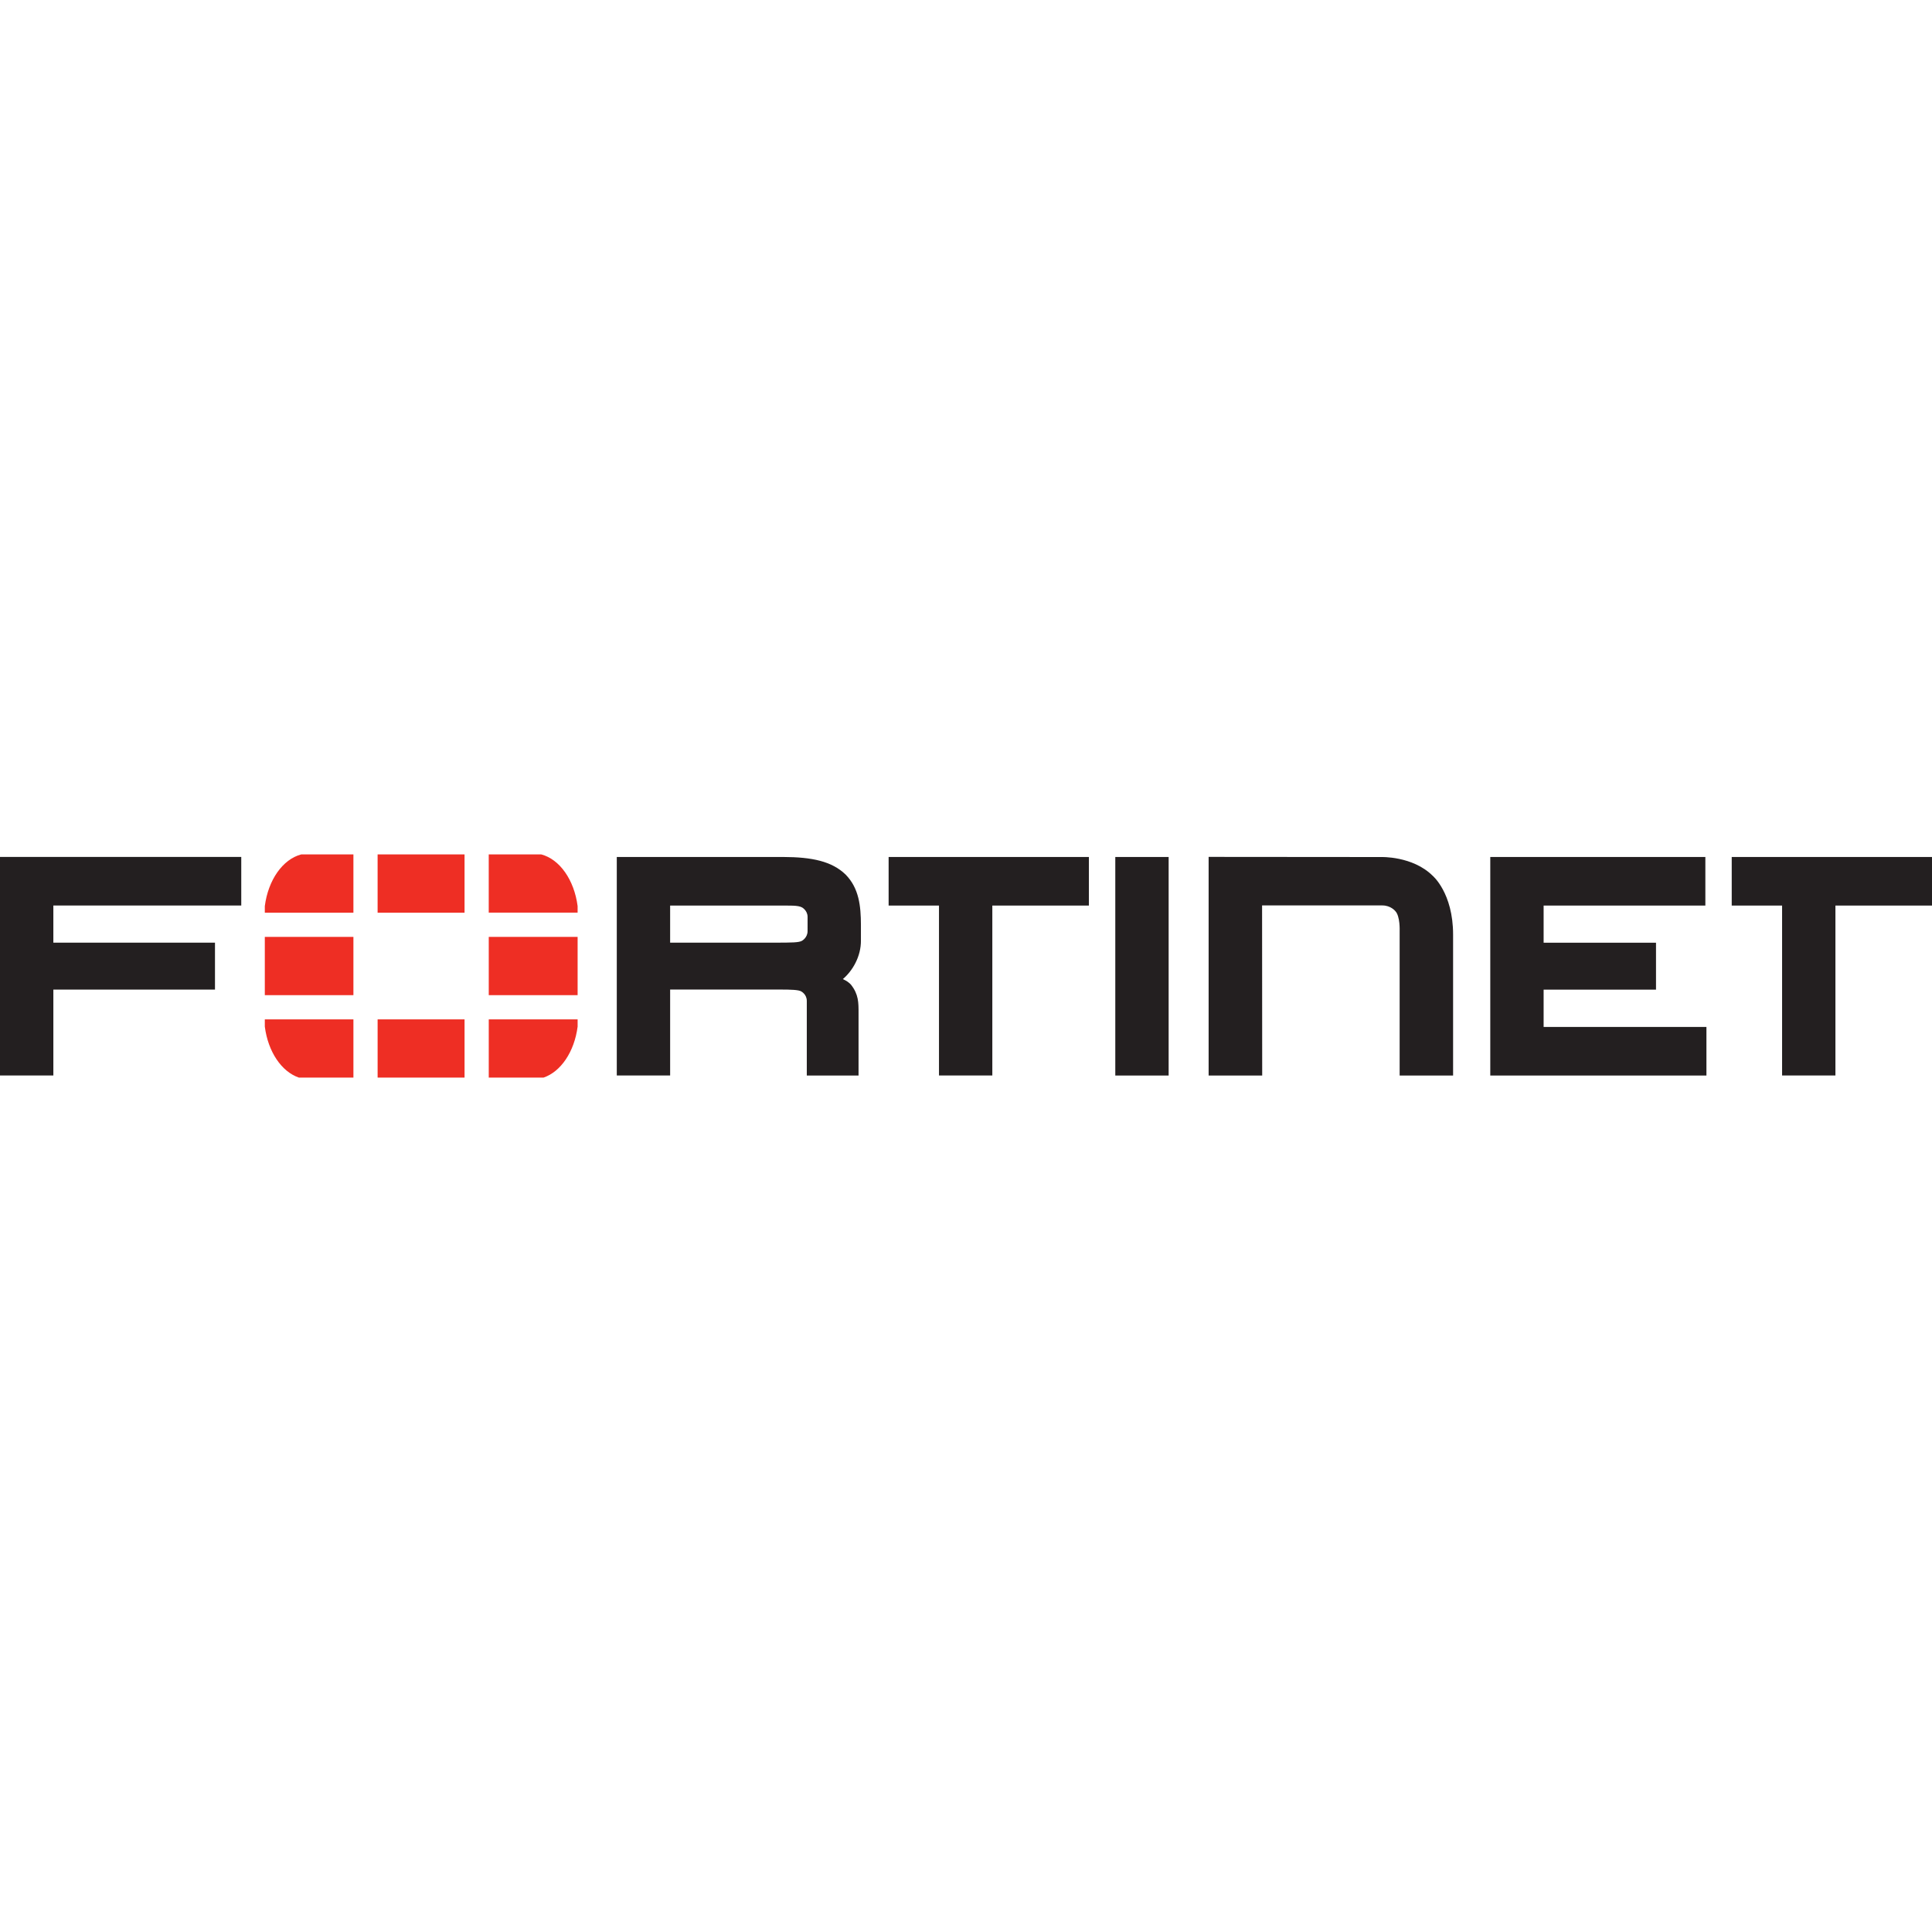
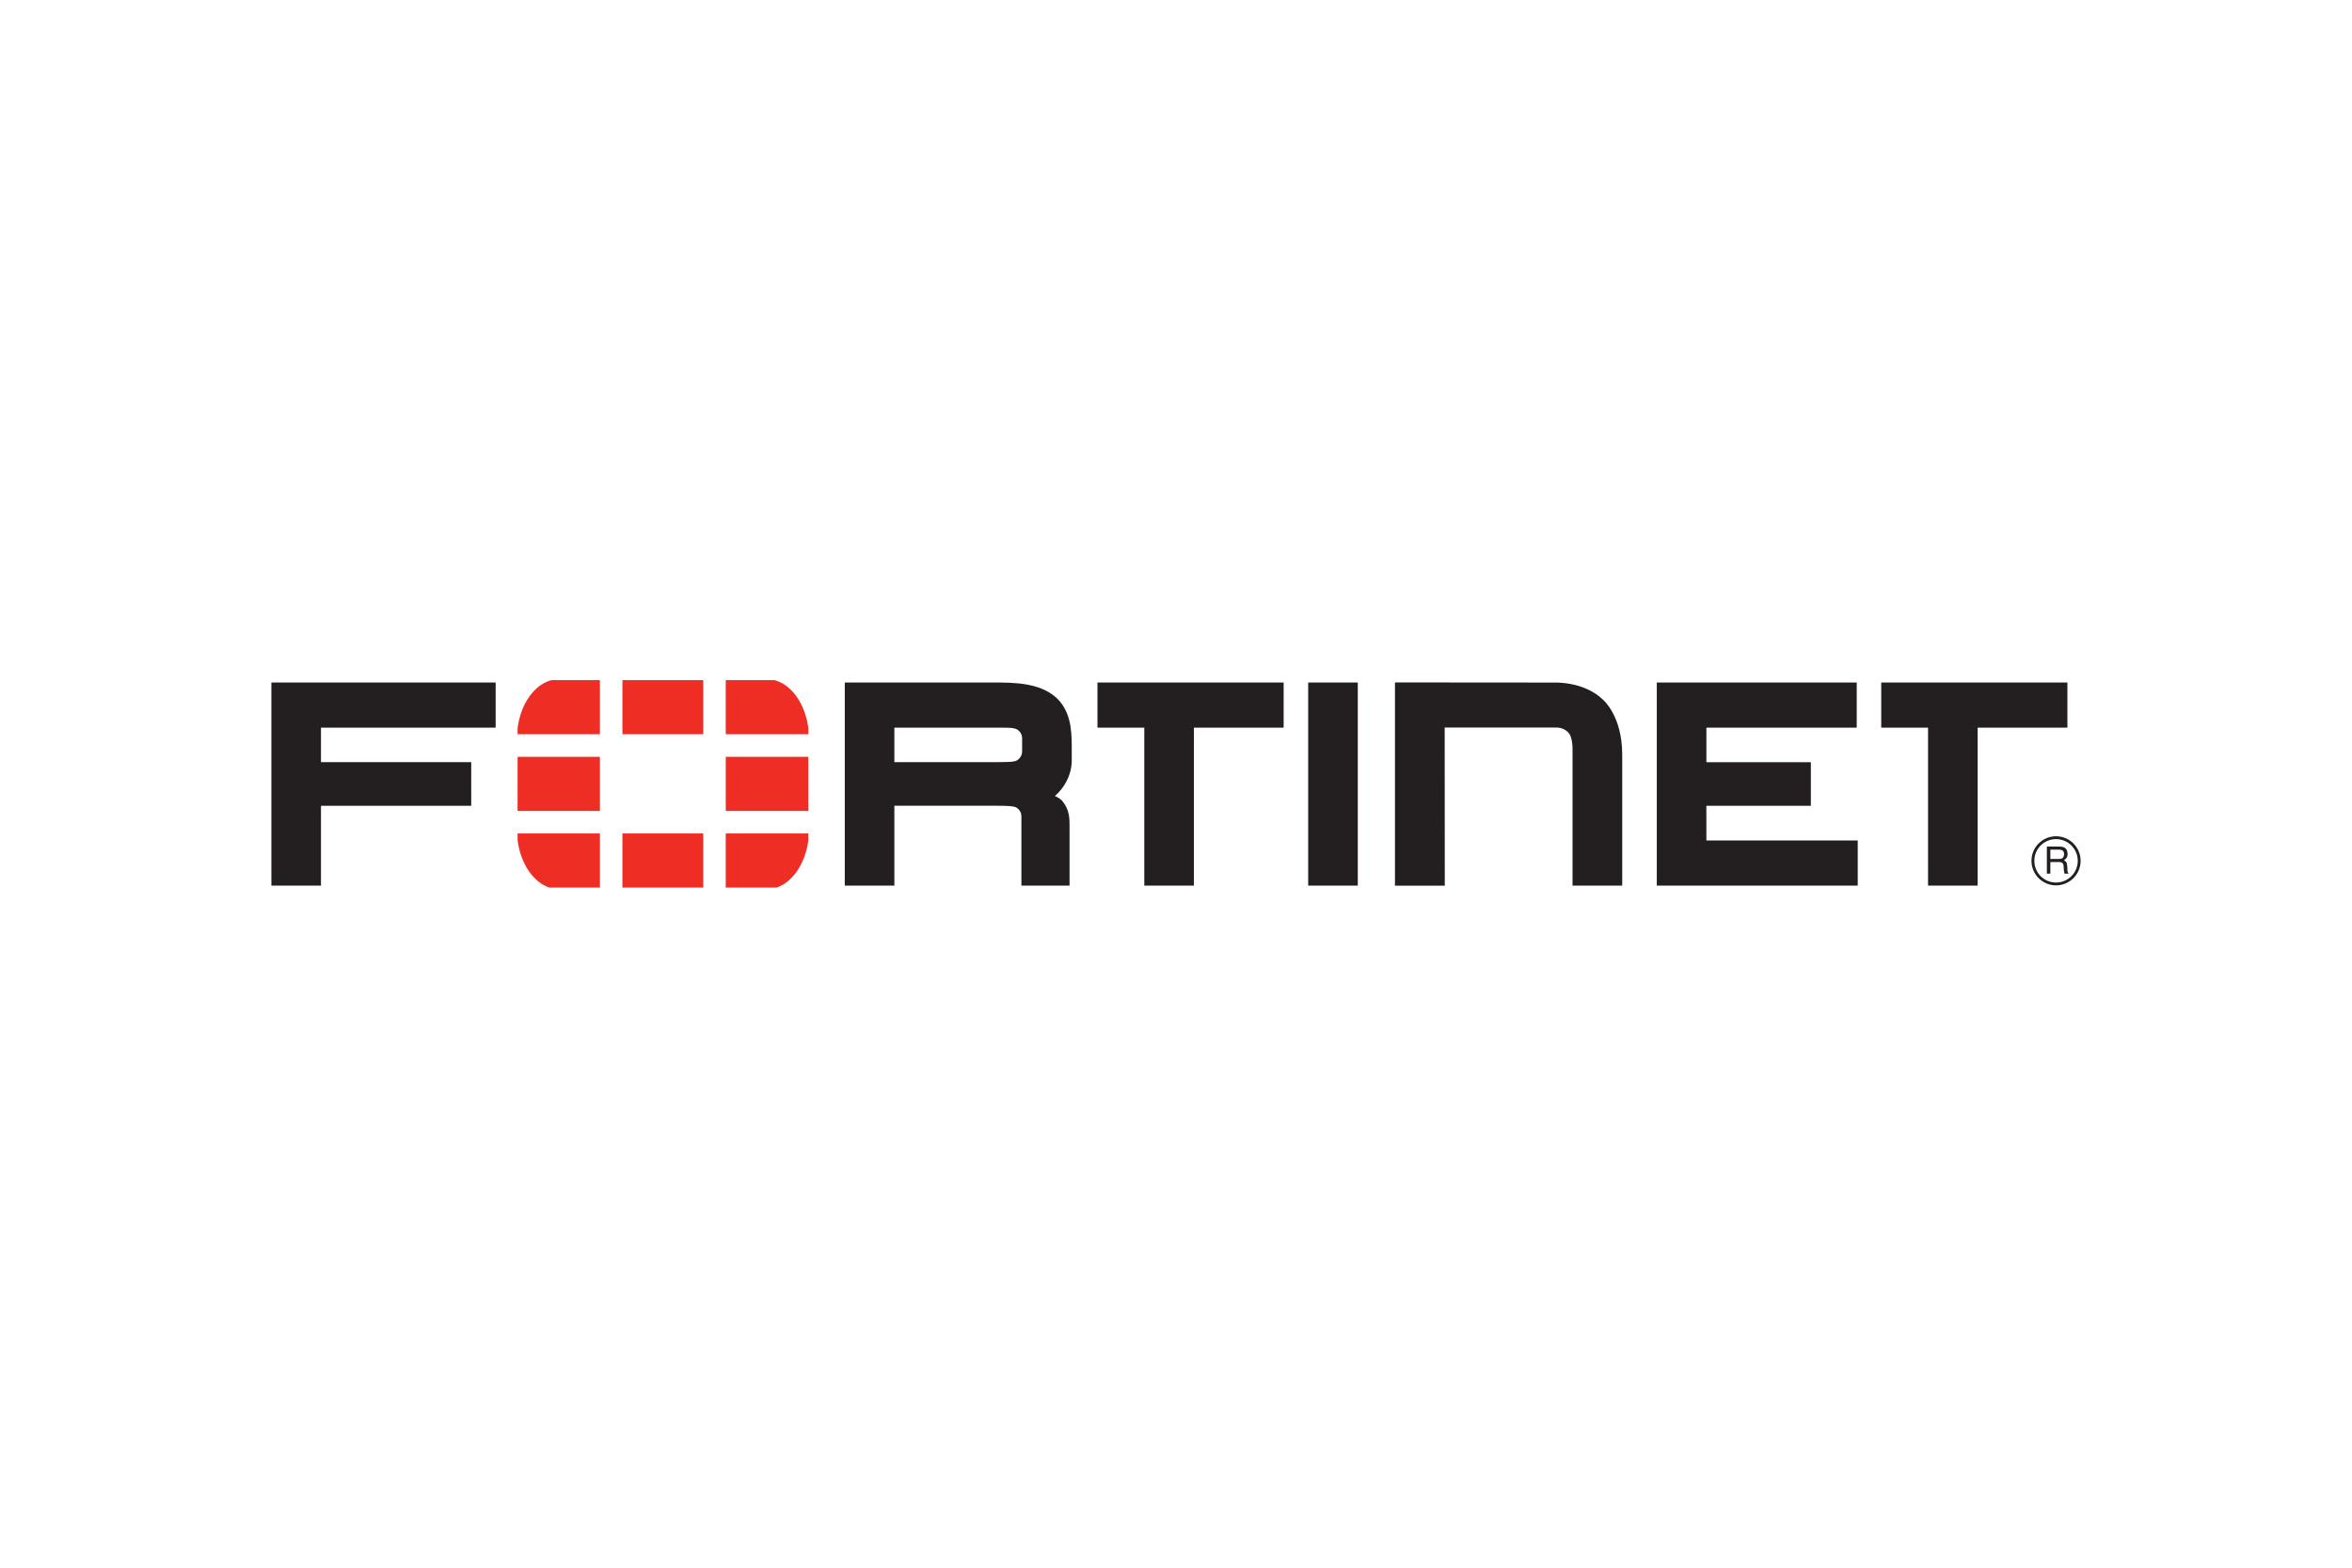
- <svg version="1.1" width="100%" height="100%" viewBox="0 0 1280 1280">
-   <g id="dcd43b81-fdb0-453b-86d6-0a4a3dadde30">
- </g>
-   <path fill="#231f20" d="M836.252 712.574h-35.506v-144.86l114.186 0.094c0 0 20.915-0.775 34.202 12.355 0 0 13.579 11.339 13.579 39.044v93.346h-35.414v-95.76c0 0 0.435-9.768-2.893-13.195 0 0-2.947-3.724-8.539-3.724h-79.703l0.074 112.712zM987.346 712.556v-144.774h142.5v32.196l-107.156-0.010v24.611h74.459v31.099h-74.459v24.692h107.867v32.207h-143.205zM738.91 712.556v-144.774h35.347v144.774h-35.347zM1189.791 590.846v0zM1180.68 712.545v-112.586h-33.369v-32.196h132.689v32.196h-63.985v112.586h-35.348zM631.215 590.846v0zM622.104 712.545v-112.586h-33.369v-32.196h132.689v32.196h-63.985v112.586h-35.348zM515.48 624.534c8.631-0.065 13.81 0.010 15.89-1.258 0 0 3.631-2.006 3.669-6.309l0.010-9.462c0-4.325-3.669-6.309-3.669-6.309-2.754-1.497-7.43-1.22-18.524-1.229h-68.876v24.582h71.501zM534.524 712.545v-49.413c0-4.444-3.715-6.303-3.715-6.303-1.671-1.044-6.69-1.229-14.072-1.229h-72.755v56.944h-35.347v-144.774h110.34c19.051 0.056 32.215 2.864 41.279 11.663 8.909 9.075 10.091 20.944 10.127 33.287v10.313c0.111 10.496-5.396 20.066-11.975 25.646l1.321 0.657c2.68 1.304 4.149 3.141 4.149 3.141 4.997 6.384 4.942 11.872 4.934 18.636v41.455h-34.295zM0 567.744v144.774h35.347v-56.886h107.086v-31.105h-107.086v-24.6h124.495v-32.196h-159.841z" />
-   <path fill="#ee2e24" d="M360.109 713.931c11.485-3.9 20.424-17.122 22.579-33.759v-4.805h-58.874v38.564h36.3zM382.681 604.651v-4.351c-2.254-17.357-11.855-31.024-24.104-34.237h-34.775v38.581h58.874zM175.446 675.372v4.768c2.132 16.646 11.069 29.897 22.586 33.796h36.115v-38.564h-58.7zM199.537 566.080c-12.224 3.216-21.856 16.891-24.093 34.266v4.316h58.7v-38.581h-34.608zM382.686 620.727h-58.874v38.581h58.874v-38.581zM250.18 713.925h57.598v-38.564h-57.598v38.564zM307.772 566.080h-57.597v38.581h57.597v-38.581zM175.446 659.308h58.7v-38.581h-58.7v38.581z" />
+ <svg xmlns="http://www.w3.org/2000/svg" height="800" width="1200" viewBox="-23.244 -4.442 201.446 26.651">
+   <path d="M100.499 17.605h-4.266V.196l13.723.011s2.513-.094 4.11 1.485c0 0 1.631 1.363 1.631 4.691V17.601h-4.255V6.093s.052-1.174-.347-1.586c0 0-.354-.448-1.026-.448h-9.578l.009 13.545zm18.159-.003V.203h17.125v3.869l-12.877-.001v2.958h8.947v3.736h-8.948v2.967h12.963v3.87h-17.21zm-29.857 0V.203h4.248v17.399zM142.986 2.978v-.586zm-1.095 14.624v-13.53h-4.01V.203h15.946v3.869h-7.689v13.53zM75.858 2.978v-.586zm-1.095 14.624v-13.53h-4.01V.203h15.946v3.869H79.01v13.53zM61.949 7.025c1.038-.008 1.659.001 1.909-.151 0 0 .436-.241.441-.759l.001-1.137c0-.52-.441-.759-.441-.759-.331-.18-.893-.146-2.225-.147h-8.276v2.954h8.781-.19zm2.289 10.576V11.664c0-.534-.446-.757-.446-.757-.201-.125-.804-.147-1.691-.147h.206-8.949v6.842h-4.247V.203h13.26c2.29.007 3.871.344 4.96 1.401 1.07 1.09 1.212 2.516 1.218 4v1.239c.014 1.261-.649 2.411-1.439 3.081l.159.079c.323.156.499.378.499.378.601.767.594 1.427.593 2.24v4.981h-4.121zM0 .201v17.399h4.247v-6.836h12.869V7.026H4.247V4.07h14.961V.201zm152.367 14.32v.799h.744c.201 0 .396-.055.426-.354.043-.396-.244-.445-.426-.445zm-.299-.263h1.036c.36 0 .707.068.737.591.013.3-.079.409-.305.58.239.152.245.189.281.591.024.305-.019.354.11.555h-.354l-.049-.292c-.049-.275.085-.701-.396-.701h-.762v.994h-.299V14.259zm.78-.64c-1.024 0-1.859.835-1.853 1.866 0 1.024.829 1.859 1.859 1.854 1.025 0 1.86-.83 1.86-1.86 0-1.025-.835-1.86-1.866-1.86m.006 3.962c-1.164 0-2.104-.939-2.104-2.103-.005-1.159.94-2.104 2.104-2.104 1.159 0 2.104.945 2.104 2.104 0 1.164-.945 2.098-2.104 2.103" fill="#231f20" />
+   <path d="M43.276 17.767c1.38-.469 2.454-2.058 2.712-4.056v-.578h-7.075v4.634zm2.713-13.131v-.523C45.718 2.029 44.564.386 43.093 0h-4.179v4.636zM21.085 13.133v.573c.256 2 1.33 3.592 2.714 4.061h4.34v-4.634zM23.98.001c-1.469.386-2.626 2.03-2.895 4.117v.519h7.054V.001zm22.01 6.566h-7.075v4.636h7.075zm-15.924 11.2h6.921V13.133H30.066zM36.987.001H30.066v4.636h6.921zM21.085 11.203h7.054V6.567h-7.054z" fill="#ee2e24" />
</svg>
